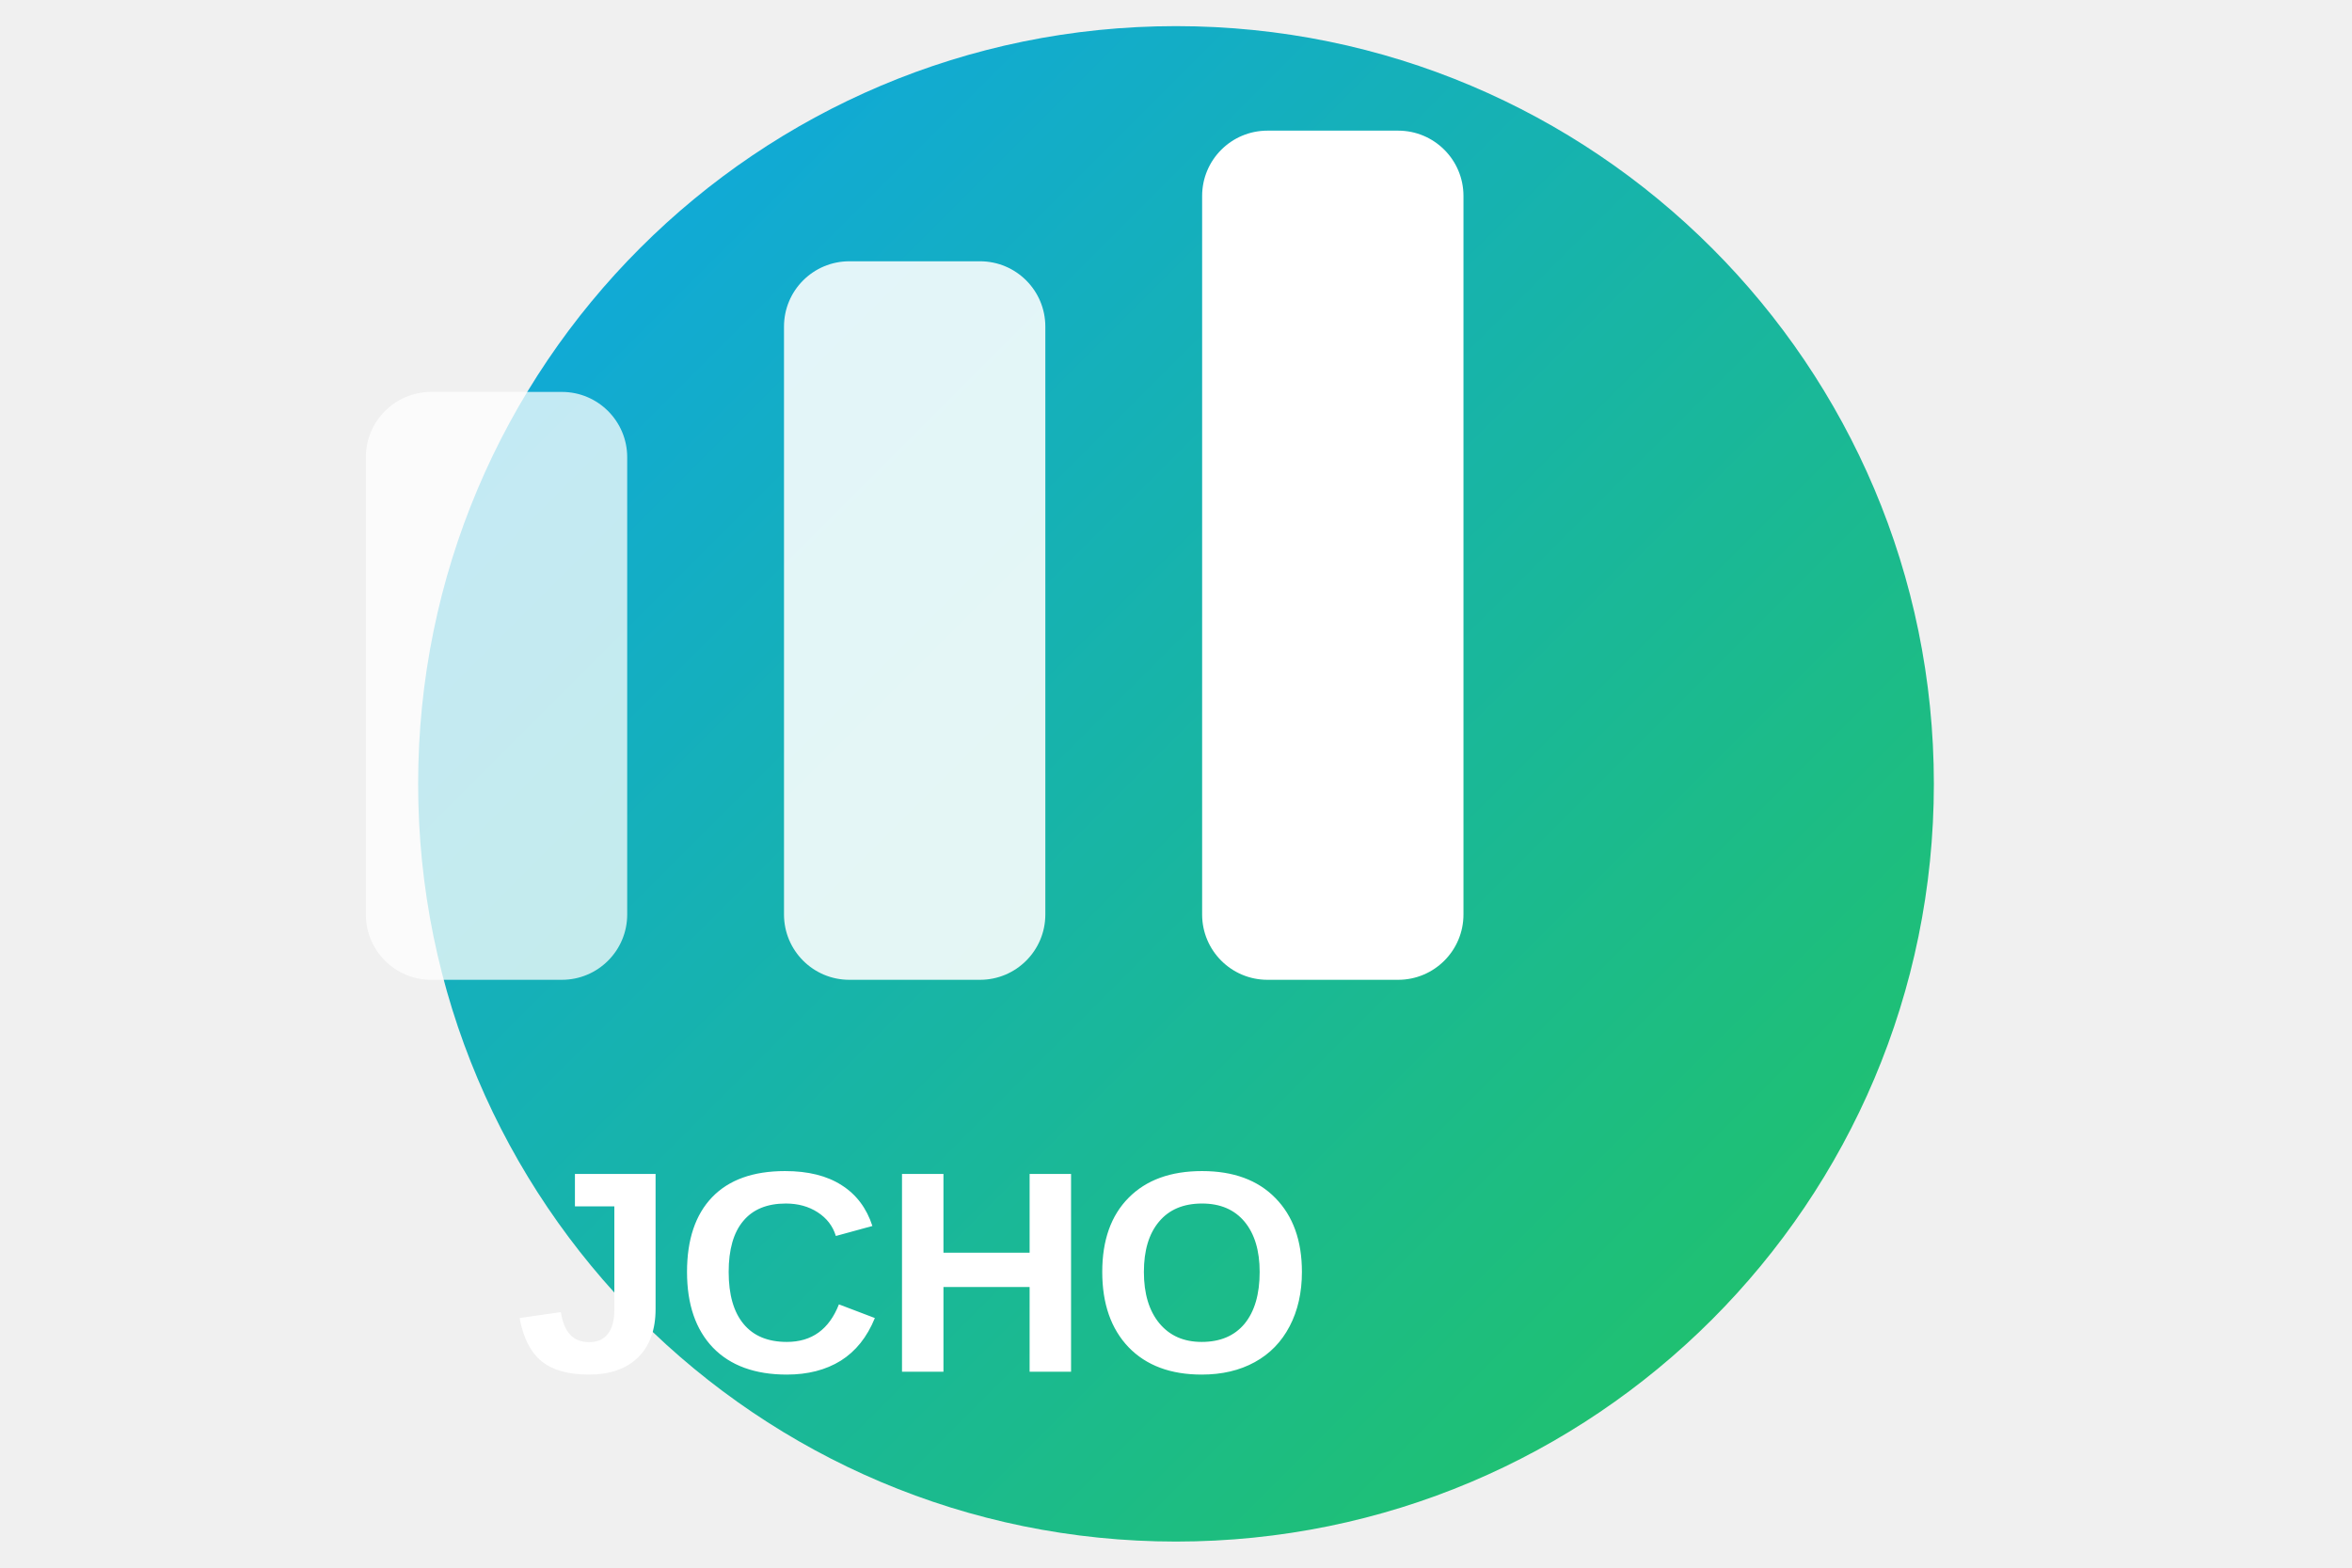
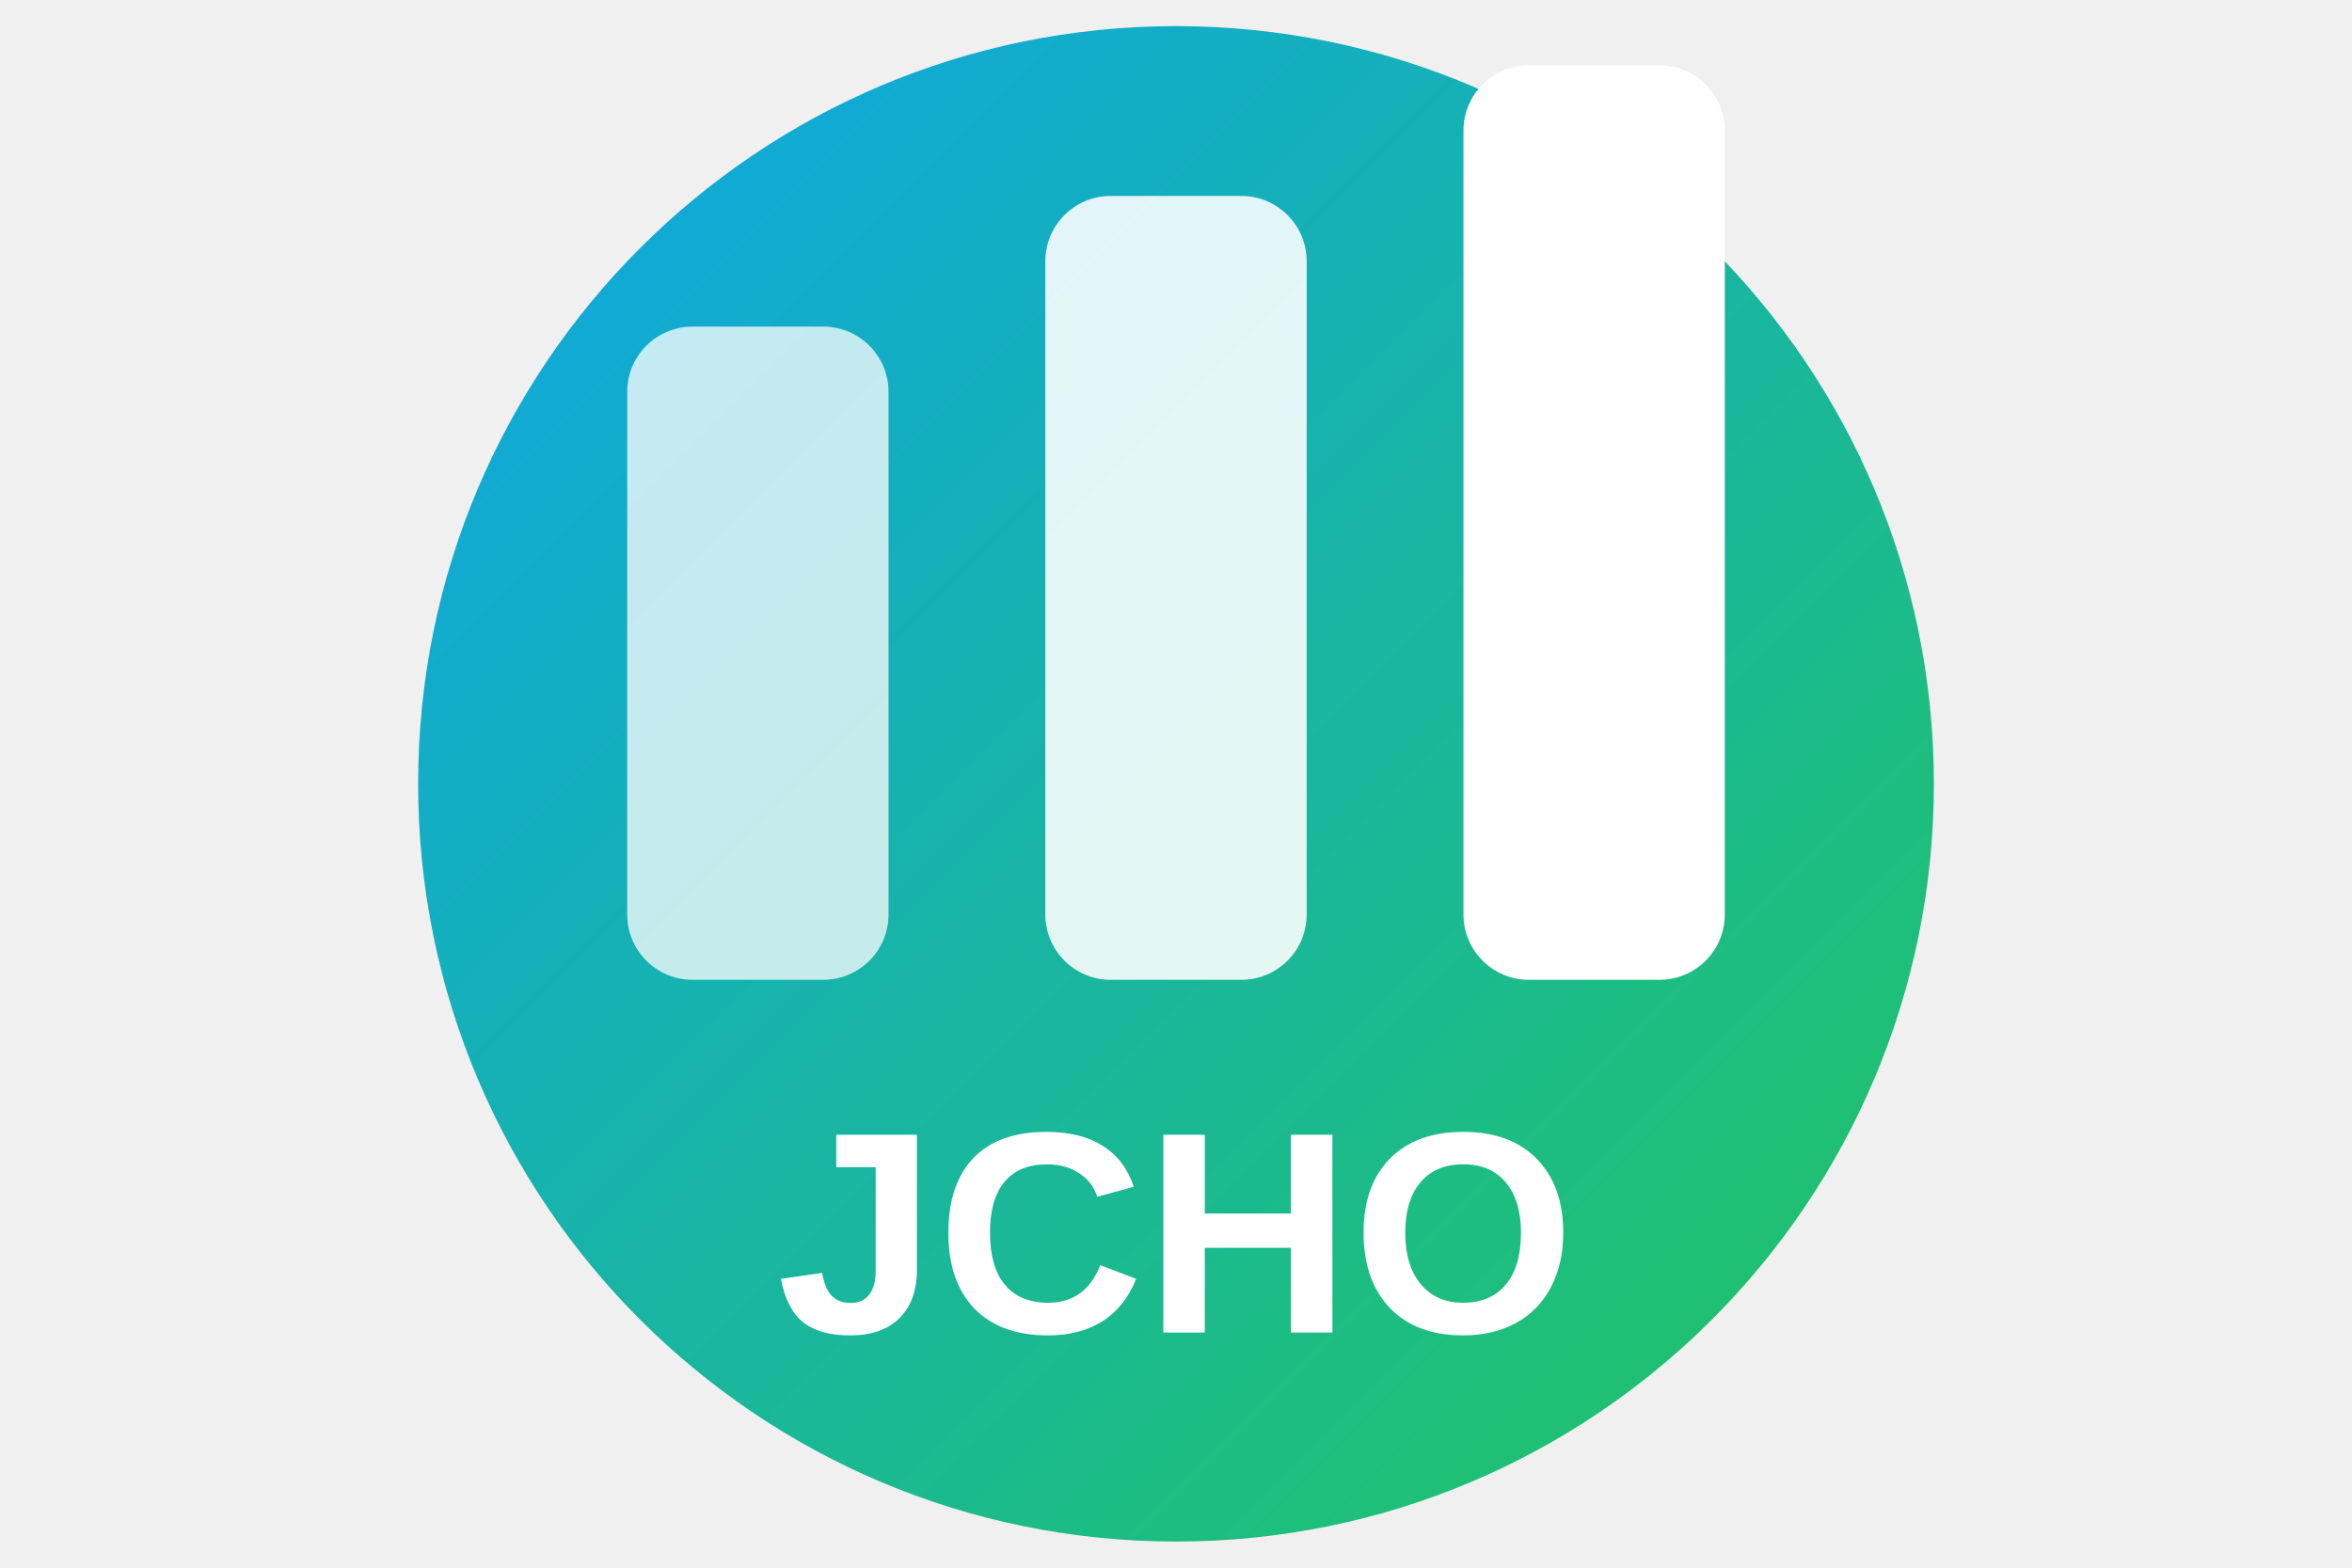
<svg xmlns="http://www.w3.org/2000/svg" viewBox="0 0 180 120">
  <defs>
    <linearGradient id="bg" x1="0" y1="0" x2="1" y2="1">
      <stop offset="0" stop-color="#0ea5e9" />
      <stop offset="1" stop-color="#22c55e" />
    </linearGradient>
  </defs>
  <circle cx="90" cy="60" r="58" fill="url(#bg)" />
-   <rect x="28" y="30" width="20" height="45" rx="5" fill="#ffffff" opacity="0.75" />
-   <rect x="60" y="20" width="20" height="55" rx="5" fill="#ffffff" opacity="0.88" />
-   <rect x="92" y="10" width="20" height="65" rx="5" fill="#ffffff" />
-   <text x="70" y="105" text-anchor="middle" fill="#ffffff" font-family="Arial" font-size="22" font-weight="bold">JCHO</text>
+   <rect x="48" y="25" width="20" height="50" rx="5" fill="#ffffff" opacity="0.75" />
+   <rect x="80" y="15" width="20" height="60" rx="5" fill="#ffffff" opacity="0.88" />
+   <rect x="112" y="5" width="20" height="70" rx="5" fill="#ffffff" />
+   <text x="90" y="102" text-anchor="middle" fill="#ffffff" font-family="Arial" font-size="22" font-weight="bold">JCHO</text>
</svg>
